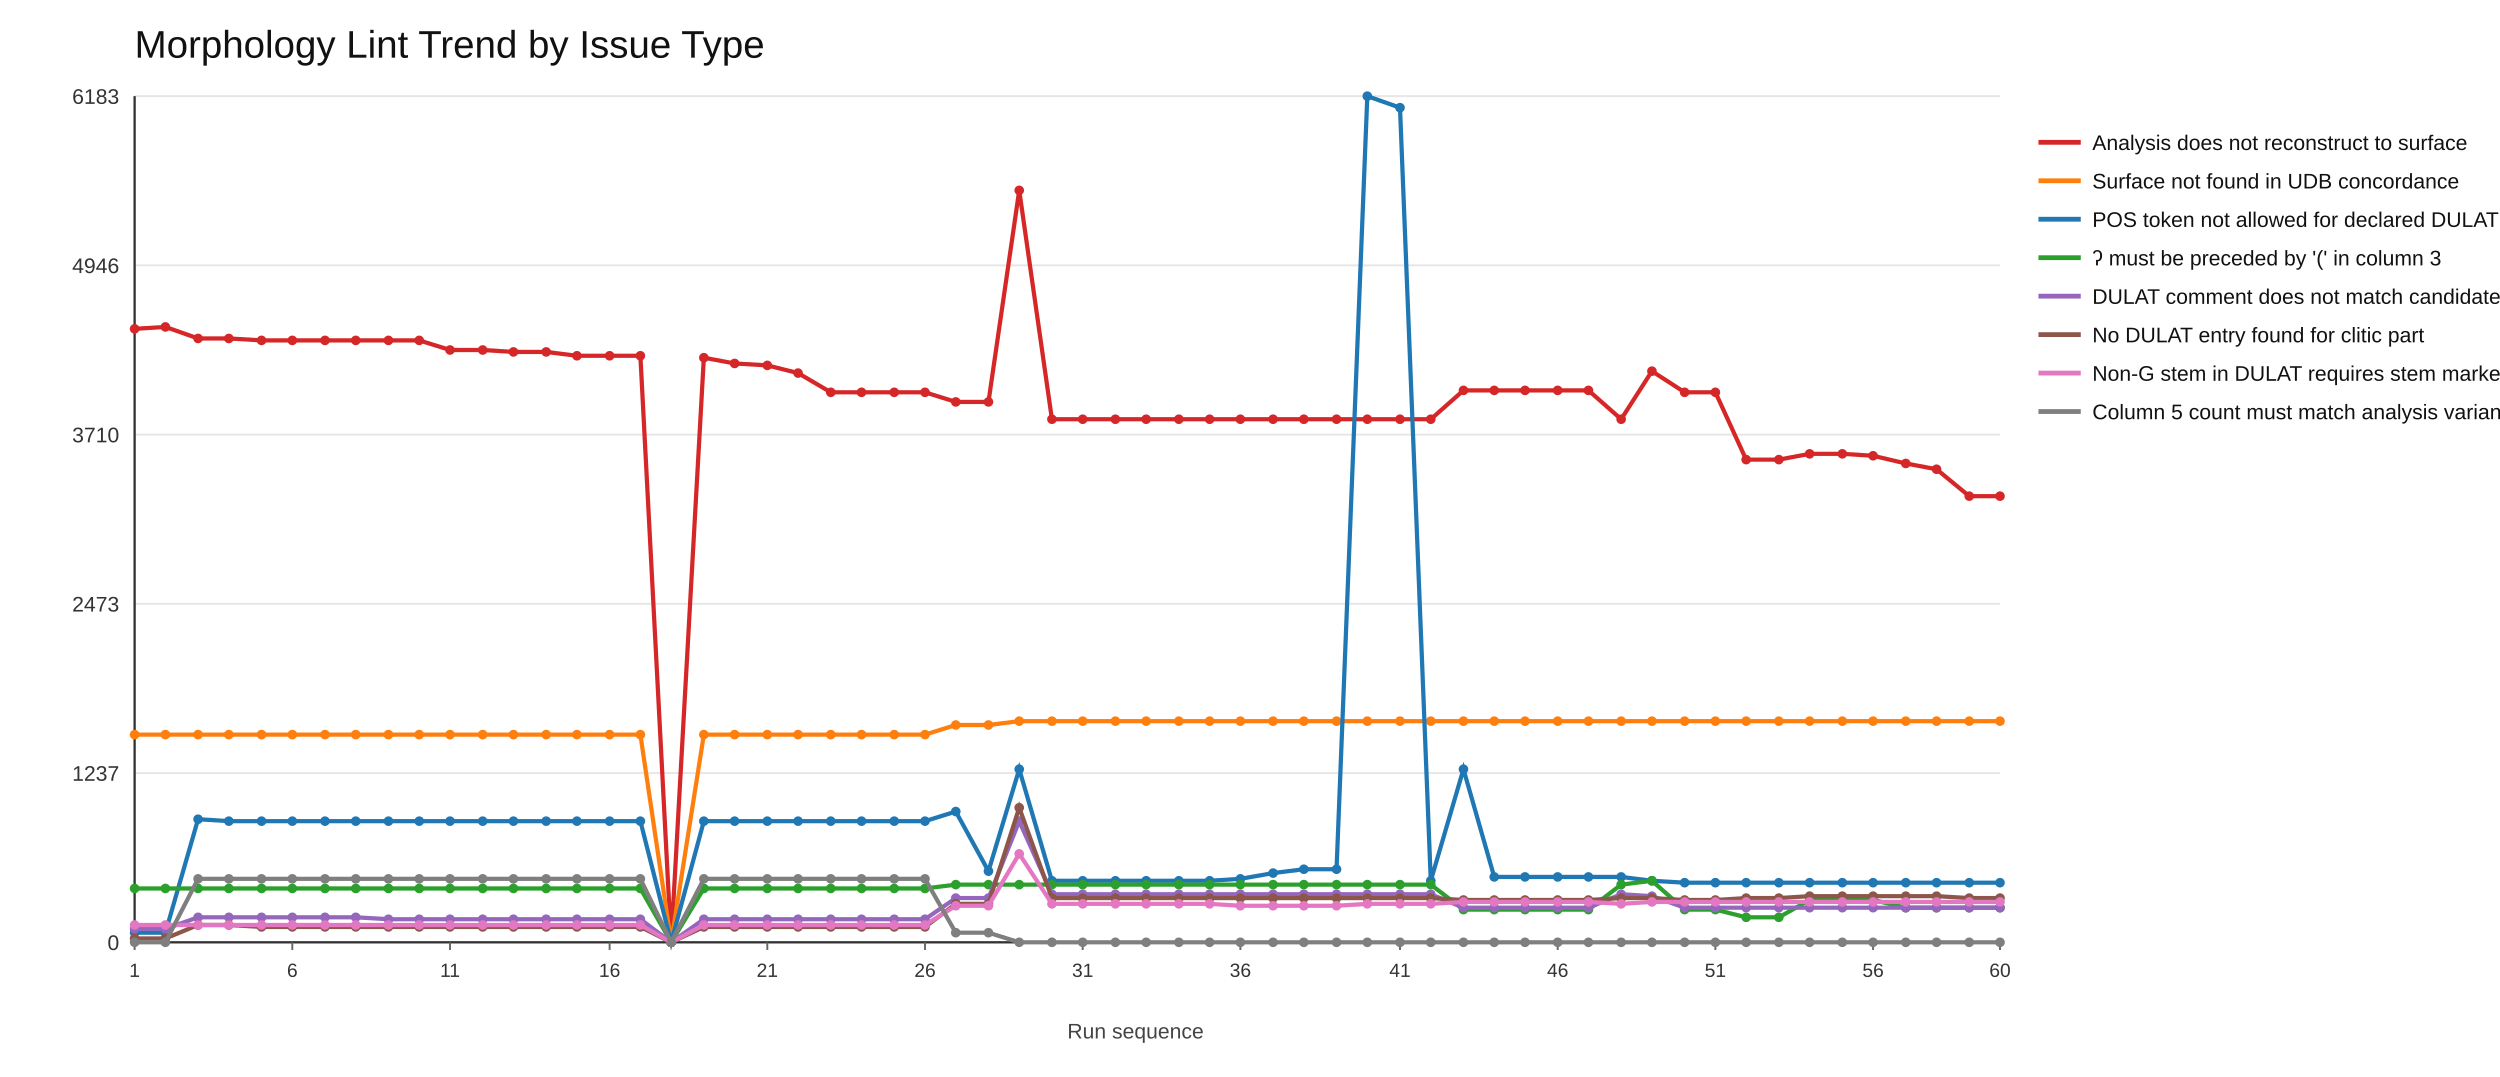
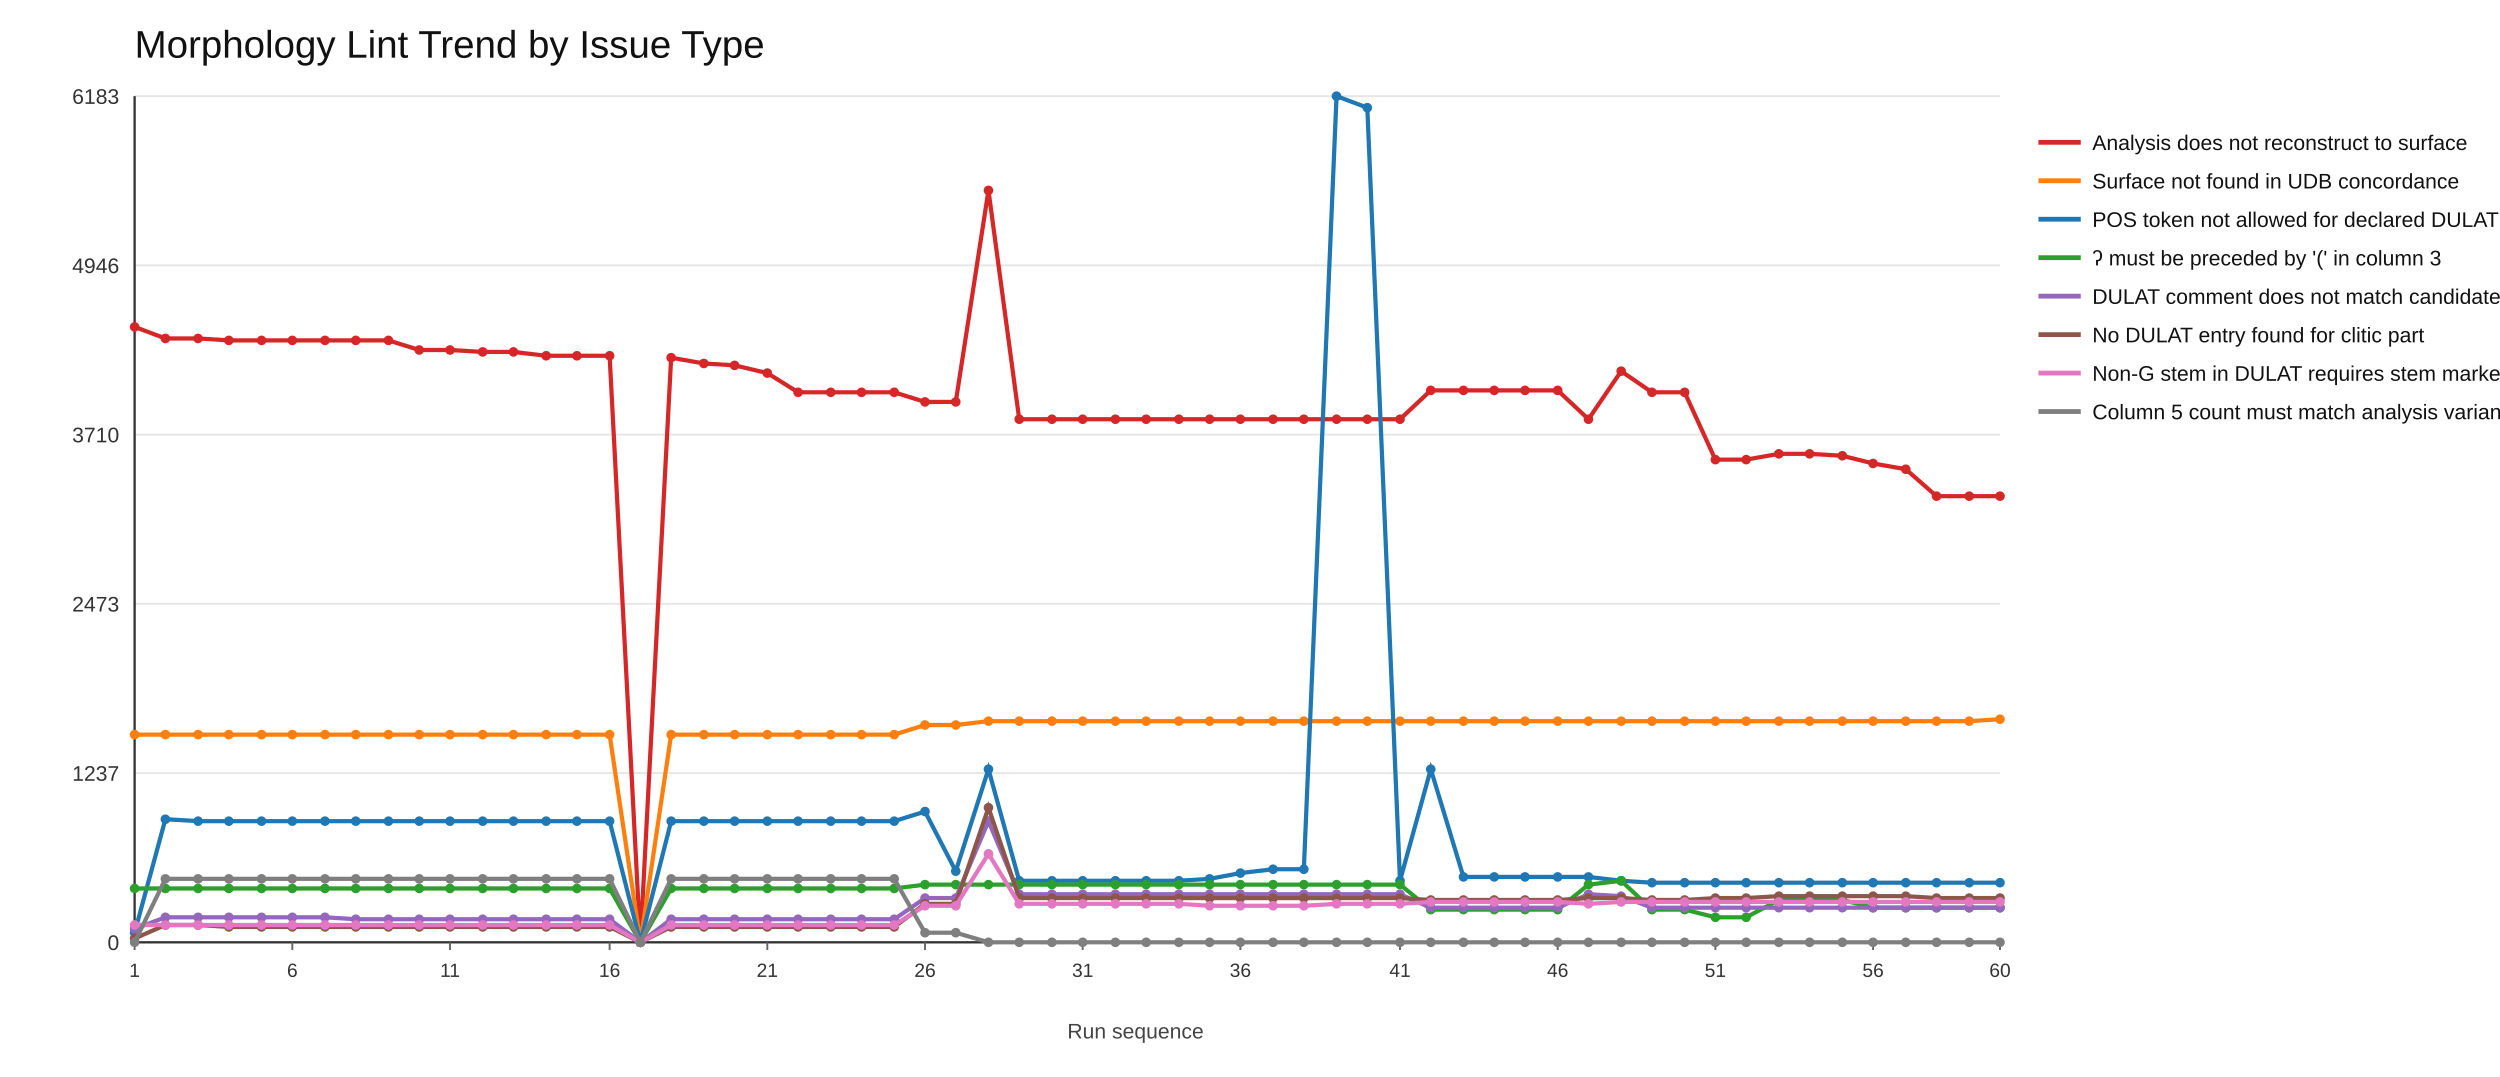
<svg xmlns="http://www.w3.org/2000/svg" width="1300" height="560">
  <rect x="0" y="0" width="1300" height="560" fill="#ffffff" />
  <text x="70" y="30" font-size="20" font-family="Arial" fill="#111">Morphology Lint Trend by Issue Type</text>
  <line x1="70" y1="490" x2="1040" y2="490" stroke="#e6e6e6" stroke-width="1" />
  <text x="62" y="494" font-size="11" font-family="Arial" fill="#333" text-anchor="end">0</text>
  <line x1="70" y1="402" x2="1040" y2="402" stroke="#e6e6e6" stroke-width="1" />
  <text x="62" y="406" font-size="11" font-family="Arial" fill="#333" text-anchor="end">1237</text>
  <line x1="70" y1="314" x2="1040" y2="314" stroke="#e6e6e6" stroke-width="1" />
  <text x="62" y="318" font-size="11" font-family="Arial" fill="#333" text-anchor="end">2473</text>
  <line x1="70" y1="226" x2="1040" y2="226" stroke="#e6e6e6" stroke-width="1" />
  <text x="62" y="230" font-size="11" font-family="Arial" fill="#333" text-anchor="end">3710</text>
  <line x1="70" y1="138" x2="1040" y2="138" stroke="#e6e6e6" stroke-width="1" />
  <text x="62" y="142" font-size="11" font-family="Arial" fill="#333" text-anchor="end">4946</text>
  <line x1="70" y1="50" x2="1040" y2="50" stroke="#e6e6e6" stroke-width="1" />
  <text x="62" y="54" font-size="11" font-family="Arial" fill="#333" text-anchor="end">6183</text>
  <line x1="70" y1="490" x2="1040" y2="490" stroke="#333" stroke-width="1.2" />
  <line x1="70" y1="50" x2="70" y2="490" stroke="#333" stroke-width="1.2" />
  <line x1="70" y1="490" x2="70" y2="494" stroke="#666" stroke-width="1" />
  <text x="70" y="508" font-size="10" font-family="Arial" fill="#333" text-anchor="middle">1</text>
  <line x1="152" y1="490" x2="152" y2="494" stroke="#666" stroke-width="1" />
  <text x="152" y="508" font-size="10" font-family="Arial" fill="#333" text-anchor="middle">6</text>
  <line x1="234" y1="490" x2="234" y2="494" stroke="#666" stroke-width="1" />
  <text x="234" y="508" font-size="10" font-family="Arial" fill="#333" text-anchor="middle">11</text>
  <line x1="317" y1="490" x2="317" y2="494" stroke="#666" stroke-width="1" />
  <text x="317" y="508" font-size="10" font-family="Arial" fill="#333" text-anchor="middle">16</text>
  <line x1="399" y1="490" x2="399" y2="494" stroke="#666" stroke-width="1" />
  <text x="399" y="508" font-size="10" font-family="Arial" fill="#333" text-anchor="middle">21</text>
  <line x1="481" y1="490" x2="481" y2="494" stroke="#666" stroke-width="1" />
  <text x="481" y="508" font-size="10" font-family="Arial" fill="#333" text-anchor="middle">26</text>
  <line x1="563" y1="490" x2="563" y2="494" stroke="#666" stroke-width="1" />
  <text x="563" y="508" font-size="10" font-family="Arial" fill="#333" text-anchor="middle">31</text>
  <line x1="645" y1="490" x2="645" y2="494" stroke="#666" stroke-width="1" />
  <text x="645" y="508" font-size="10" font-family="Arial" fill="#333" text-anchor="middle">36</text>
  <line x1="728" y1="490" x2="728" y2="494" stroke="#666" stroke-width="1" />
  <text x="728" y="508" font-size="10" font-family="Arial" fill="#333" text-anchor="middle">41</text>
  <line x1="810" y1="490" x2="810" y2="494" stroke="#666" stroke-width="1" />
  <text x="810" y="508" font-size="10" font-family="Arial" fill="#333" text-anchor="middle">46</text>
  <line x1="892" y1="490" x2="892" y2="494" stroke="#666" stroke-width="1" />
  <text x="892" y="508" font-size="10" font-family="Arial" fill="#333" text-anchor="middle">51</text>
  <line x1="974" y1="490" x2="974" y2="494" stroke="#666" stroke-width="1" />
  <text x="974" y="508" font-size="10" font-family="Arial" fill="#333" text-anchor="middle">56</text>
  <line x1="1040" y1="490" x2="1040" y2="494" stroke="#666" stroke-width="1" />
  <text x="1040" y="508" font-size="10" font-family="Arial" fill="#333" text-anchor="middle">60</text>
-   <polyline fill="none" stroke="#d62728" stroke-width="2.2" points="70,171 86,170 103,176 119,176 136,177 152,177 169,177 185,177 202,177 218,177 234,182 251,182 267,183 284,183 300,185 317,185 333,185 349,490 366,186 382,189 399,190 415,194 432,204 448,204 465,204 481,204 497,209 514,209 530,99 547,218 563,218 580,218 596,218 613,218 629,218 645,218 662,218 678,218 695,218 711,218 728,218 744,218 761,203 777,203 793,203 810,203 826,203 843,218 859,193 876,204 892,204 908,239 925,239 941,236 958,236 974,237 991,241 1007,244 1024,258 1040,258" />
-   <circle cx="70" cy="171" r="2.5" fill="#d62728" />
-   <circle cx="86" cy="170" r="2.5" fill="#d62728" />
+   <polyline fill="none" stroke="#d62728" stroke-width="2.2" points="70,170 86,176 103,176 119,177 136,177 152,177 169,177 185,177 202,177 218,182 234,182 251,183 267,183 284,185 300,185 317,185 333,490 349,186 366,189 382,190 399,194 415,204 432,204 448,204 465,204 481,209 497,209 514,99 530,218 547,218 563,218 580,218 596,218 613,218 629,218 645,218 662,218 678,218 695,218 711,218 728,218 744,203 761,203 777,203 793,203 810,203 826,218 843,193 859,204 876,204 892,239 908,239 925,236 941,236 958,237 974,241 991,244 1007,258 1024,258 1040,258" />
+   <circle cx="70" cy="170" r="2.5" fill="#d62728" />
+   <circle cx="86" cy="176" r="2.5" fill="#d62728" />
  <circle cx="103" cy="176" r="2.5" fill="#d62728" />
-   <circle cx="119" cy="176" r="2.5" fill="#d62728" />
+   <circle cx="119" cy="177" r="2.5" fill="#d62728" />
  <circle cx="136" cy="177" r="2.5" fill="#d62728" />
  <circle cx="152" cy="177" r="2.5" fill="#d62728" />
  <circle cx="169" cy="177" r="2.5" fill="#d62728" />
  <circle cx="185" cy="177" r="2.5" fill="#d62728" />
  <circle cx="202" cy="177" r="2.5" fill="#d62728" />
-   <circle cx="218" cy="177" r="2.5" fill="#d62728" />
+   <circle cx="218" cy="182" r="2.5" fill="#d62728" />
  <circle cx="234" cy="182" r="2.5" fill="#d62728" />
-   <circle cx="251" cy="182" r="2.5" fill="#d62728" />
+   <circle cx="251" cy="183" r="2.5" fill="#d62728" />
  <circle cx="267" cy="183" r="2.5" fill="#d62728" />
-   <circle cx="284" cy="183" r="2.5" fill="#d62728" />
+   <circle cx="284" cy="185" r="2.5" fill="#d62728" />
  <circle cx="300" cy="185" r="2.5" fill="#d62728" />
  <circle cx="317" cy="185" r="2.5" fill="#d62728" />
-   <circle cx="333" cy="185" r="2.5" fill="#d62728" />
-   <circle cx="349" cy="490" r="2.5" fill="#d62728" />
-   <circle cx="366" cy="186" r="2.5" fill="#d62728" />
-   <circle cx="382" cy="189" r="2.5" fill="#d62728" />
-   <circle cx="399" cy="190" r="2.5" fill="#d62728" />
-   <circle cx="415" cy="194" r="2.5" fill="#d62728" />
+   <circle cx="333" cy="490" r="2.5" fill="#d62728" />
+   <circle cx="349" cy="186" r="2.5" fill="#d62728" />
+   <circle cx="366" cy="189" r="2.5" fill="#d62728" />
+   <circle cx="382" cy="190" r="2.5" fill="#d62728" />
+   <circle cx="399" cy="194" r="2.5" fill="#d62728" />
+   <circle cx="415" cy="204" r="2.5" fill="#d62728" />
  <circle cx="432" cy="204" r="2.5" fill="#d62728" />
  <circle cx="448" cy="204" r="2.5" fill="#d62728" />
  <circle cx="465" cy="204" r="2.5" fill="#d62728" />
-   <circle cx="481" cy="204" r="2.5" fill="#d62728" />
+   <circle cx="481" cy="209" r="2.5" fill="#d62728" />
  <circle cx="497" cy="209" r="2.5" fill="#d62728" />
-   <circle cx="514" cy="209" r="2.5" fill="#d62728" />
-   <circle cx="530" cy="99" r="2.5" fill="#d62728" />
+   <circle cx="514" cy="99" r="2.5" fill="#d62728" />
+   <circle cx="530" cy="218" r="2.5" fill="#d62728" />
  <circle cx="547" cy="218" r="2.5" fill="#d62728" />
  <circle cx="563" cy="218" r="2.5" fill="#d62728" />
  <circle cx="580" cy="218" r="2.5" fill="#d62728" />
  <circle cx="596" cy="218" r="2.5" fill="#d62728" />
  <circle cx="613" cy="218" r="2.5" fill="#d62728" />
  <circle cx="629" cy="218" r="2.5" fill="#d62728" />
  <circle cx="645" cy="218" r="2.5" fill="#d62728" />
  <circle cx="662" cy="218" r="2.5" fill="#d62728" />
  <circle cx="678" cy="218" r="2.5" fill="#d62728" />
  <circle cx="695" cy="218" r="2.5" fill="#d62728" />
  <circle cx="711" cy="218" r="2.5" fill="#d62728" />
  <circle cx="728" cy="218" r="2.5" fill="#d62728" />
-   <circle cx="744" cy="218" r="2.5" fill="#d62728" />
+   <circle cx="744" cy="203" r="2.5" fill="#d62728" />
  <circle cx="761" cy="203" r="2.5" fill="#d62728" />
  <circle cx="777" cy="203" r="2.5" fill="#d62728" />
  <circle cx="793" cy="203" r="2.5" fill="#d62728" />
  <circle cx="810" cy="203" r="2.5" fill="#d62728" />
-   <circle cx="826" cy="203" r="2.5" fill="#d62728" />
-   <circle cx="843" cy="218" r="2.5" fill="#d62728" />
-   <circle cx="859" cy="193" r="2.5" fill="#d62728" />
+   <circle cx="826" cy="218" r="2.5" fill="#d62728" />
+   <circle cx="843" cy="193" r="2.5" fill="#d62728" />
+   <circle cx="859" cy="204" r="2.5" fill="#d62728" />
  <circle cx="876" cy="204" r="2.5" fill="#d62728" />
-   <circle cx="892" cy="204" r="2.5" fill="#d62728" />
+   <circle cx="892" cy="239" r="2.5" fill="#d62728" />
  <circle cx="908" cy="239" r="2.5" fill="#d62728" />
-   <circle cx="925" cy="239" r="2.5" fill="#d62728" />
+   <circle cx="925" cy="236" r="2.5" fill="#d62728" />
  <circle cx="941" cy="236" r="2.5" fill="#d62728" />
-   <circle cx="958" cy="236" r="2.5" fill="#d62728" />
-   <circle cx="974" cy="237" r="2.5" fill="#d62728" />
-   <circle cx="991" cy="241" r="2.5" fill="#d62728" />
-   <circle cx="1007" cy="244" r="2.5" fill="#d62728" />
+   <circle cx="958" cy="237" r="2.5" fill="#d62728" />
+   <circle cx="974" cy="241" r="2.5" fill="#d62728" />
+   <circle cx="991" cy="244" r="2.5" fill="#d62728" />
+   <circle cx="1007" cy="258" r="2.5" fill="#d62728" />
  <circle cx="1024" cy="258" r="2.5" fill="#d62728" />
  <circle cx="1040" cy="258" r="2.5" fill="#d62728" />
  <line x1="1060" y1="74" x2="1082" y2="74" stroke="#d62728" stroke-width="2.5" />
  <text x="1088" y="78" font-size="11" font-family="Arial" fill="#111">Analysis does not reconstruct to surface</text>
-   <polyline fill="none" stroke="#ff7f0e" stroke-width="2.2" points="70,382 86,382 103,382 119,382 136,382 152,382 169,382 185,382 202,382 218,382 234,382 251,382 267,382 284,382 300,382 317,382 333,382 349,490 366,382 382,382 399,382 415,382 432,382 448,382 465,382 481,382 497,377 514,377 530,375 547,375 563,375 580,375 596,375 613,375 629,375 645,375 662,375 678,375 695,375 711,375 728,375 744,375 761,375 777,375 793,375 810,375 826,375 843,375 859,375 876,375 892,375 908,375 925,375 941,375 958,375 974,375 991,375 1007,375 1024,375 1040,375" />
+   <polyline fill="none" stroke="#ff7f0e" stroke-width="2.2" points="70,382 86,382 103,382 119,382 136,382 152,382 169,382 185,382 202,382 218,382 234,382 251,382 267,382 284,382 300,382 317,382 333,490 349,382 366,382 382,382 399,382 415,382 432,382 448,382 465,382 481,377 497,377 514,375 530,375 547,375 563,375 580,375 596,375 613,375 629,375 645,375 662,375 678,375 695,375 711,375 728,375 744,375 761,375 777,375 793,375 810,375 826,375 843,375 859,375 876,375 892,375 908,375 925,375 941,375 958,375 974,375 991,375 1007,375 1024,375 1040,374" />
  <circle cx="70" cy="382" r="2.5" fill="#ff7f0e" />
  <circle cx="86" cy="382" r="2.5" fill="#ff7f0e" />
  <circle cx="103" cy="382" r="2.5" fill="#ff7f0e" />
  <circle cx="119" cy="382" r="2.5" fill="#ff7f0e" />
  <circle cx="136" cy="382" r="2.5" fill="#ff7f0e" />
  <circle cx="152" cy="382" r="2.5" fill="#ff7f0e" />
  <circle cx="169" cy="382" r="2.5" fill="#ff7f0e" />
  <circle cx="185" cy="382" r="2.5" fill="#ff7f0e" />
  <circle cx="202" cy="382" r="2.5" fill="#ff7f0e" />
  <circle cx="218" cy="382" r="2.5" fill="#ff7f0e" />
  <circle cx="234" cy="382" r="2.5" fill="#ff7f0e" />
  <circle cx="251" cy="382" r="2.5" fill="#ff7f0e" />
  <circle cx="267" cy="382" r="2.5" fill="#ff7f0e" />
  <circle cx="284" cy="382" r="2.5" fill="#ff7f0e" />
  <circle cx="300" cy="382" r="2.5" fill="#ff7f0e" />
  <circle cx="317" cy="382" r="2.5" fill="#ff7f0e" />
-   <circle cx="333" cy="382" r="2.5" fill="#ff7f0e" />
-   <circle cx="349" cy="490" r="2.5" fill="#ff7f0e" />
+   <circle cx="333" cy="490" r="2.5" fill="#ff7f0e" />
+   <circle cx="349" cy="382" r="2.5" fill="#ff7f0e" />
  <circle cx="366" cy="382" r="2.5" fill="#ff7f0e" />
  <circle cx="382" cy="382" r="2.5" fill="#ff7f0e" />
  <circle cx="399" cy="382" r="2.5" fill="#ff7f0e" />
  <circle cx="415" cy="382" r="2.5" fill="#ff7f0e" />
  <circle cx="432" cy="382" r="2.5" fill="#ff7f0e" />
  <circle cx="448" cy="382" r="2.5" fill="#ff7f0e" />
  <circle cx="465" cy="382" r="2.5" fill="#ff7f0e" />
-   <circle cx="481" cy="382" r="2.5" fill="#ff7f0e" />
+   <circle cx="481" cy="377" r="2.5" fill="#ff7f0e" />
  <circle cx="497" cy="377" r="2.5" fill="#ff7f0e" />
-   <circle cx="514" cy="377" r="2.5" fill="#ff7f0e" />
+   <circle cx="514" cy="375" r="2.5" fill="#ff7f0e" />
  <circle cx="530" cy="375" r="2.5" fill="#ff7f0e" />
  <circle cx="547" cy="375" r="2.5" fill="#ff7f0e" />
  <circle cx="563" cy="375" r="2.5" fill="#ff7f0e" />
  <circle cx="580" cy="375" r="2.5" fill="#ff7f0e" />
  <circle cx="596" cy="375" r="2.5" fill="#ff7f0e" />
  <circle cx="613" cy="375" r="2.5" fill="#ff7f0e" />
  <circle cx="629" cy="375" r="2.5" fill="#ff7f0e" />
  <circle cx="645" cy="375" r="2.5" fill="#ff7f0e" />
  <circle cx="662" cy="375" r="2.5" fill="#ff7f0e" />
  <circle cx="678" cy="375" r="2.5" fill="#ff7f0e" />
  <circle cx="695" cy="375" r="2.5" fill="#ff7f0e" />
  <circle cx="711" cy="375" r="2.5" fill="#ff7f0e" />
  <circle cx="728" cy="375" r="2.5" fill="#ff7f0e" />
  <circle cx="744" cy="375" r="2.5" fill="#ff7f0e" />
  <circle cx="761" cy="375" r="2.5" fill="#ff7f0e" />
  <circle cx="777" cy="375" r="2.5" fill="#ff7f0e" />
  <circle cx="793" cy="375" r="2.5" fill="#ff7f0e" />
  <circle cx="810" cy="375" r="2.5" fill="#ff7f0e" />
  <circle cx="826" cy="375" r="2.5" fill="#ff7f0e" />
  <circle cx="843" cy="375" r="2.5" fill="#ff7f0e" />
  <circle cx="859" cy="375" r="2.5" fill="#ff7f0e" />
  <circle cx="876" cy="375" r="2.5" fill="#ff7f0e" />
  <circle cx="892" cy="375" r="2.5" fill="#ff7f0e" />
  <circle cx="908" cy="375" r="2.5" fill="#ff7f0e" />
  <circle cx="925" cy="375" r="2.5" fill="#ff7f0e" />
  <circle cx="941" cy="375" r="2.5" fill="#ff7f0e" />
  <circle cx="958" cy="375" r="2.5" fill="#ff7f0e" />
  <circle cx="974" cy="375" r="2.5" fill="#ff7f0e" />
  <circle cx="991" cy="375" r="2.5" fill="#ff7f0e" />
  <circle cx="1007" cy="375" r="2.5" fill="#ff7f0e" />
  <circle cx="1024" cy="375" r="2.5" fill="#ff7f0e" />
-   <circle cx="1040" cy="375" r="2.5" fill="#ff7f0e" />
+   <circle cx="1040" cy="374" r="2.5" fill="#ff7f0e" />
  <line x1="1060" y1="94" x2="1082" y2="94" stroke="#ff7f0e" stroke-width="2.5" />
  <text x="1088" y="98" font-size="11" font-family="Arial" fill="#111">Surface not found in UDB concordance</text>
-   <polyline fill="none" stroke="#1f77b4" stroke-width="2.2" points="70,485 86,485 103,426 119,427 136,427 152,427 169,427 185,427 202,427 218,427 234,427 251,427 267,427 284,427 300,427 317,427 333,427 349,490 366,427 382,427 399,427 415,427 432,427 448,427 465,427 481,427 497,422 514,453 530,400 547,458 563,458 580,458 596,458 613,458 629,458 645,457 662,454 678,452 695,452 711,50 728,56 744,458 761,400 777,456 793,456 810,456 826,456 843,456 859,458 876,459 892,459 908,459 925,459 941,459 958,459 974,459 991,459 1007,459 1024,459 1040,459" />
+   <polyline fill="none" stroke="#1f77b4" stroke-width="2.2" points="70,485 86,426 103,427 119,427 136,427 152,427 169,427 185,427 202,427 218,427 234,427 251,427 267,427 284,427 300,427 317,427 333,490 349,427 366,427 382,427 399,427 415,427 432,427 448,427 465,427 481,422 497,453 514,400 530,458 547,458 563,458 580,458 596,458 613,458 629,457 645,454 662,452 678,452 695,50 711,56 728,458 744,400 761,456 777,456 793,456 810,456 826,456 843,458 859,459 876,459 892,459 908,459 925,459 941,459 958,459 974,459 991,459 1007,459 1024,459 1040,459" />
  <circle cx="70" cy="485" r="2.5" fill="#1f77b4" />
-   <circle cx="86" cy="485" r="2.5" fill="#1f77b4" />
-   <circle cx="103" cy="426" r="2.5" fill="#1f77b4" />
+   <circle cx="86" cy="426" r="2.5" fill="#1f77b4" />
+   <circle cx="103" cy="427" r="2.5" fill="#1f77b4" />
  <circle cx="119" cy="427" r="2.5" fill="#1f77b4" />
  <circle cx="136" cy="427" r="2.5" fill="#1f77b4" />
  <circle cx="152" cy="427" r="2.5" fill="#1f77b4" />
  <circle cx="169" cy="427" r="2.5" fill="#1f77b4" />
  <circle cx="185" cy="427" r="2.5" fill="#1f77b4" />
  <circle cx="202" cy="427" r="2.5" fill="#1f77b4" />
  <circle cx="218" cy="427" r="2.5" fill="#1f77b4" />
  <circle cx="234" cy="427" r="2.5" fill="#1f77b4" />
  <circle cx="251" cy="427" r="2.5" fill="#1f77b4" />
  <circle cx="267" cy="427" r="2.5" fill="#1f77b4" />
  <circle cx="284" cy="427" r="2.5" fill="#1f77b4" />
  <circle cx="300" cy="427" r="2.5" fill="#1f77b4" />
  <circle cx="317" cy="427" r="2.5" fill="#1f77b4" />
-   <circle cx="333" cy="427" r="2.5" fill="#1f77b4" />
-   <circle cx="349" cy="490" r="2.5" fill="#1f77b4" />
+   <circle cx="333" cy="490" r="2.5" fill="#1f77b4" />
+   <circle cx="349" cy="427" r="2.5" fill="#1f77b4" />
  <circle cx="366" cy="427" r="2.5" fill="#1f77b4" />
  <circle cx="382" cy="427" r="2.5" fill="#1f77b4" />
  <circle cx="399" cy="427" r="2.5" fill="#1f77b4" />
  <circle cx="415" cy="427" r="2.5" fill="#1f77b4" />
  <circle cx="432" cy="427" r="2.5" fill="#1f77b4" />
  <circle cx="448" cy="427" r="2.5" fill="#1f77b4" />
  <circle cx="465" cy="427" r="2.5" fill="#1f77b4" />
-   <circle cx="481" cy="427" r="2.5" fill="#1f77b4" />
-   <circle cx="497" cy="422" r="2.5" fill="#1f77b4" />
-   <circle cx="514" cy="453" r="2.5" fill="#1f77b4" />
-   <circle cx="530" cy="400" r="2.5" fill="#1f77b4" />
+   <circle cx="481" cy="422" r="2.5" fill="#1f77b4" />
+   <circle cx="497" cy="453" r="2.5" fill="#1f77b4" />
+   <circle cx="514" cy="400" r="2.5" fill="#1f77b4" />
+   <circle cx="530" cy="458" r="2.5" fill="#1f77b4" />
  <circle cx="547" cy="458" r="2.5" fill="#1f77b4" />
  <circle cx="563" cy="458" r="2.5" fill="#1f77b4" />
  <circle cx="580" cy="458" r="2.5" fill="#1f77b4" />
  <circle cx="596" cy="458" r="2.5" fill="#1f77b4" />
  <circle cx="613" cy="458" r="2.5" fill="#1f77b4" />
-   <circle cx="629" cy="458" r="2.5" fill="#1f77b4" />
-   <circle cx="645" cy="457" r="2.5" fill="#1f77b4" />
-   <circle cx="662" cy="454" r="2.5" fill="#1f77b4" />
+   <circle cx="629" cy="457" r="2.5" fill="#1f77b4" />
+   <circle cx="645" cy="454" r="2.5" fill="#1f77b4" />
+   <circle cx="662" cy="452" r="2.5" fill="#1f77b4" />
  <circle cx="678" cy="452" r="2.5" fill="#1f77b4" />
-   <circle cx="695" cy="452" r="2.5" fill="#1f77b4" />
-   <circle cx="711" cy="50" r="2.5" fill="#1f77b4" />
-   <circle cx="728" cy="56" r="2.5" fill="#1f77b4" />
-   <circle cx="744" cy="458" r="2.5" fill="#1f77b4" />
-   <circle cx="761" cy="400" r="2.5" fill="#1f77b4" />
+   <circle cx="695" cy="50" r="2.5" fill="#1f77b4" />
+   <circle cx="711" cy="56" r="2.5" fill="#1f77b4" />
+   <circle cx="728" cy="458" r="2.5" fill="#1f77b4" />
+   <circle cx="744" cy="400" r="2.5" fill="#1f77b4" />
+   <circle cx="761" cy="456" r="2.5" fill="#1f77b4" />
  <circle cx="777" cy="456" r="2.5" fill="#1f77b4" />
  <circle cx="793" cy="456" r="2.5" fill="#1f77b4" />
  <circle cx="810" cy="456" r="2.5" fill="#1f77b4" />
  <circle cx="826" cy="456" r="2.5" fill="#1f77b4" />
-   <circle cx="843" cy="456" r="2.5" fill="#1f77b4" />
-   <circle cx="859" cy="458" r="2.5" fill="#1f77b4" />
+   <circle cx="843" cy="458" r="2.5" fill="#1f77b4" />
+   <circle cx="859" cy="459" r="2.5" fill="#1f77b4" />
  <circle cx="876" cy="459" r="2.5" fill="#1f77b4" />
  <circle cx="892" cy="459" r="2.5" fill="#1f77b4" />
  <circle cx="908" cy="459" r="2.5" fill="#1f77b4" />
  <circle cx="925" cy="459" r="2.5" fill="#1f77b4" />
  <circle cx="941" cy="459" r="2.5" fill="#1f77b4" />
  <circle cx="958" cy="459" r="2.5" fill="#1f77b4" />
  <circle cx="974" cy="459" r="2.5" fill="#1f77b4" />
  <circle cx="991" cy="459" r="2.5" fill="#1f77b4" />
  <circle cx="1007" cy="459" r="2.5" fill="#1f77b4" />
  <circle cx="1024" cy="459" r="2.5" fill="#1f77b4" />
  <circle cx="1040" cy="459" r="2.5" fill="#1f77b4" />
  <line x1="1060" y1="114" x2="1082" y2="114" stroke="#1f77b4" stroke-width="2.5" />
  <text x="1088" y="118" font-size="11" font-family="Arial" fill="#111">POS token not allowed for declared DULAT entry</text>
-   <polyline fill="none" stroke="#2ca02c" stroke-width="2.2" points="70,462 86,462 103,462 119,462 136,462 152,462 169,462 185,462 202,462 218,462 234,462 251,462 267,462 284,462 300,462 317,462 333,462 349,490 366,462 382,462 399,462 415,462 432,462 448,462 465,462 481,462 497,460 514,460 530,460 547,460 563,460 580,460 596,460 613,460 629,460 645,460 662,460 678,460 695,460 711,460 728,460 744,460 761,473 777,473 793,473 810,473 826,473 843,460 859,458 876,473 892,473 908,477 925,477 941,468 958,468 974,468 991,472 1007,472 1024,472 1040,472" />
+   <polyline fill="none" stroke="#2ca02c" stroke-width="2.2" points="70,462 86,462 103,462 119,462 136,462 152,462 169,462 185,462 202,462 218,462 234,462 251,462 267,462 284,462 300,462 317,462 333,490 349,462 366,462 382,462 399,462 415,462 432,462 448,462 465,462 481,460 497,460 514,460 530,460 547,460 563,460 580,460 596,460 613,460 629,460 645,460 662,460 678,460 695,460 711,460 728,460 744,473 761,473 777,473 793,473 810,473 826,460 843,458 859,473 876,473 892,477 908,477 925,468 941,468 958,468 974,472 991,472 1007,472 1024,472 1040,472" />
  <circle cx="70" cy="462" r="2.5" fill="#2ca02c" />
  <circle cx="86" cy="462" r="2.5" fill="#2ca02c" />
  <circle cx="103" cy="462" r="2.5" fill="#2ca02c" />
  <circle cx="119" cy="462" r="2.5" fill="#2ca02c" />
  <circle cx="136" cy="462" r="2.5" fill="#2ca02c" />
  <circle cx="152" cy="462" r="2.5" fill="#2ca02c" />
  <circle cx="169" cy="462" r="2.5" fill="#2ca02c" />
  <circle cx="185" cy="462" r="2.5" fill="#2ca02c" />
  <circle cx="202" cy="462" r="2.5" fill="#2ca02c" />
  <circle cx="218" cy="462" r="2.5" fill="#2ca02c" />
  <circle cx="234" cy="462" r="2.5" fill="#2ca02c" />
  <circle cx="251" cy="462" r="2.5" fill="#2ca02c" />
  <circle cx="267" cy="462" r="2.5" fill="#2ca02c" />
  <circle cx="284" cy="462" r="2.5" fill="#2ca02c" />
  <circle cx="300" cy="462" r="2.5" fill="#2ca02c" />
  <circle cx="317" cy="462" r="2.5" fill="#2ca02c" />
-   <circle cx="333" cy="462" r="2.5" fill="#2ca02c" />
-   <circle cx="349" cy="490" r="2.5" fill="#2ca02c" />
+   <circle cx="333" cy="490" r="2.5" fill="#2ca02c" />
+   <circle cx="349" cy="462" r="2.5" fill="#2ca02c" />
  <circle cx="366" cy="462" r="2.5" fill="#2ca02c" />
  <circle cx="382" cy="462" r="2.5" fill="#2ca02c" />
  <circle cx="399" cy="462" r="2.5" fill="#2ca02c" />
  <circle cx="415" cy="462" r="2.5" fill="#2ca02c" />
  <circle cx="432" cy="462" r="2.5" fill="#2ca02c" />
  <circle cx="448" cy="462" r="2.5" fill="#2ca02c" />
  <circle cx="465" cy="462" r="2.5" fill="#2ca02c" />
-   <circle cx="481" cy="462" r="2.5" fill="#2ca02c" />
+   <circle cx="481" cy="460" r="2.5" fill="#2ca02c" />
  <circle cx="497" cy="460" r="2.5" fill="#2ca02c" />
  <circle cx="514" cy="460" r="2.5" fill="#2ca02c" />
  <circle cx="530" cy="460" r="2.5" fill="#2ca02c" />
  <circle cx="547" cy="460" r="2.5" fill="#2ca02c" />
  <circle cx="563" cy="460" r="2.5" fill="#2ca02c" />
  <circle cx="580" cy="460" r="2.5" fill="#2ca02c" />
  <circle cx="596" cy="460" r="2.5" fill="#2ca02c" />
  <circle cx="613" cy="460" r="2.5" fill="#2ca02c" />
  <circle cx="629" cy="460" r="2.5" fill="#2ca02c" />
  <circle cx="645" cy="460" r="2.5" fill="#2ca02c" />
  <circle cx="662" cy="460" r="2.5" fill="#2ca02c" />
  <circle cx="678" cy="460" r="2.5" fill="#2ca02c" />
  <circle cx="695" cy="460" r="2.5" fill="#2ca02c" />
  <circle cx="711" cy="460" r="2.5" fill="#2ca02c" />
  <circle cx="728" cy="460" r="2.5" fill="#2ca02c" />
-   <circle cx="744" cy="460" r="2.5" fill="#2ca02c" />
+   <circle cx="744" cy="473" r="2.5" fill="#2ca02c" />
  <circle cx="761" cy="473" r="2.5" fill="#2ca02c" />
  <circle cx="777" cy="473" r="2.5" fill="#2ca02c" />
  <circle cx="793" cy="473" r="2.5" fill="#2ca02c" />
  <circle cx="810" cy="473" r="2.5" fill="#2ca02c" />
-   <circle cx="826" cy="473" r="2.5" fill="#2ca02c" />
-   <circle cx="843" cy="460" r="2.5" fill="#2ca02c" />
-   <circle cx="859" cy="458" r="2.5" fill="#2ca02c" />
+   <circle cx="826" cy="460" r="2.5" fill="#2ca02c" />
+   <circle cx="843" cy="458" r="2.5" fill="#2ca02c" />
+   <circle cx="859" cy="473" r="2.5" fill="#2ca02c" />
  <circle cx="876" cy="473" r="2.5" fill="#2ca02c" />
-   <circle cx="892" cy="473" r="2.5" fill="#2ca02c" />
+   <circle cx="892" cy="477" r="2.5" fill="#2ca02c" />
  <circle cx="908" cy="477" r="2.5" fill="#2ca02c" />
-   <circle cx="925" cy="477" r="2.5" fill="#2ca02c" />
+   <circle cx="925" cy="468" r="2.5" fill="#2ca02c" />
  <circle cx="941" cy="468" r="2.5" fill="#2ca02c" />
  <circle cx="958" cy="468" r="2.5" fill="#2ca02c" />
-   <circle cx="974" cy="468" r="2.5" fill="#2ca02c" />
+   <circle cx="974" cy="472" r="2.5" fill="#2ca02c" />
  <circle cx="991" cy="472" r="2.5" fill="#2ca02c" />
  <circle cx="1007" cy="472" r="2.5" fill="#2ca02c" />
  <circle cx="1024" cy="472" r="2.5" fill="#2ca02c" />
  <circle cx="1040" cy="472" r="2.5" fill="#2ca02c" />
  <line x1="1060" y1="134" x2="1082" y2="134" stroke="#2ca02c" stroke-width="2.5" />
  <text x="1088" y="138" font-size="11" font-family="Arial" fill="#111">ʔ must be preceded by '(' in column 3</text>
-   <polyline fill="none" stroke="#9467bd" stroke-width="2.2" points="70,483 86,483 103,477 119,477 136,477 152,477 169,477 185,477 202,478 218,478 234,478 251,478 267,478 284,478 300,478 317,478 333,478 349,490 366,478 382,478 399,478 415,478 432,478 448,478 465,478 481,478 497,467 514,467 530,427 547,465 563,465 580,465 596,465 613,465 629,465 645,465 662,465 678,465 695,465 711,465 728,465 744,465 761,472 777,472 793,472 810,472 826,472 843,465 859,466 876,472 892,472 908,472 925,472 941,472 958,472 974,472 991,472 1007,472 1024,472 1040,472" />
+   <polyline fill="none" stroke="#9467bd" stroke-width="2.2" points="70,483 86,477 103,477 119,477 136,477 152,477 169,477 185,478 202,478 218,478 234,478 251,478 267,478 284,478 300,478 317,478 333,490 349,478 366,478 382,478 399,478 415,478 432,478 448,478 465,478 481,467 497,467 514,427 530,465 547,465 563,465 580,465 596,465 613,465 629,465 645,465 662,465 678,465 695,465 711,465 728,465 744,472 761,472 777,472 793,472 810,472 826,465 843,466 859,472 876,472 892,472 908,472 925,472 941,472 958,472 974,472 991,472 1007,472 1024,472 1040,472" />
  <circle cx="70" cy="483" r="2.5" fill="#9467bd" />
-   <circle cx="86" cy="483" r="2.5" fill="#9467bd" />
+   <circle cx="86" cy="477" r="2.5" fill="#9467bd" />
  <circle cx="103" cy="477" r="2.5" fill="#9467bd" />
  <circle cx="119" cy="477" r="2.5" fill="#9467bd" />
  <circle cx="136" cy="477" r="2.5" fill="#9467bd" />
  <circle cx="152" cy="477" r="2.5" fill="#9467bd" />
  <circle cx="169" cy="477" r="2.5" fill="#9467bd" />
-   <circle cx="185" cy="477" r="2.5" fill="#9467bd" />
+   <circle cx="185" cy="478" r="2.5" fill="#9467bd" />
  <circle cx="202" cy="478" r="2.5" fill="#9467bd" />
  <circle cx="218" cy="478" r="2.5" fill="#9467bd" />
  <circle cx="234" cy="478" r="2.5" fill="#9467bd" />
  <circle cx="251" cy="478" r="2.5" fill="#9467bd" />
  <circle cx="267" cy="478" r="2.5" fill="#9467bd" />
  <circle cx="284" cy="478" r="2.5" fill="#9467bd" />
  <circle cx="300" cy="478" r="2.5" fill="#9467bd" />
  <circle cx="317" cy="478" r="2.5" fill="#9467bd" />
-   <circle cx="333" cy="478" r="2.5" fill="#9467bd" />
-   <circle cx="349" cy="490" r="2.5" fill="#9467bd" />
+   <circle cx="333" cy="490" r="2.5" fill="#9467bd" />
+   <circle cx="349" cy="478" r="2.5" fill="#9467bd" />
  <circle cx="366" cy="478" r="2.5" fill="#9467bd" />
  <circle cx="382" cy="478" r="2.5" fill="#9467bd" />
  <circle cx="399" cy="478" r="2.5" fill="#9467bd" />
  <circle cx="415" cy="478" r="2.5" fill="#9467bd" />
  <circle cx="432" cy="478" r="2.5" fill="#9467bd" />
  <circle cx="448" cy="478" r="2.5" fill="#9467bd" />
  <circle cx="465" cy="478" r="2.5" fill="#9467bd" />
-   <circle cx="481" cy="478" r="2.5" fill="#9467bd" />
+   <circle cx="481" cy="467" r="2.5" fill="#9467bd" />
  <circle cx="497" cy="467" r="2.5" fill="#9467bd" />
-   <circle cx="514" cy="467" r="2.5" fill="#9467bd" />
-   <circle cx="530" cy="427" r="2.5" fill="#9467bd" />
+   <circle cx="514" cy="427" r="2.5" fill="#9467bd" />
+   <circle cx="530" cy="465" r="2.5" fill="#9467bd" />
  <circle cx="547" cy="465" r="2.5" fill="#9467bd" />
  <circle cx="563" cy="465" r="2.5" fill="#9467bd" />
  <circle cx="580" cy="465" r="2.5" fill="#9467bd" />
  <circle cx="596" cy="465" r="2.5" fill="#9467bd" />
  <circle cx="613" cy="465" r="2.5" fill="#9467bd" />
  <circle cx="629" cy="465" r="2.5" fill="#9467bd" />
  <circle cx="645" cy="465" r="2.5" fill="#9467bd" />
  <circle cx="662" cy="465" r="2.5" fill="#9467bd" />
  <circle cx="678" cy="465" r="2.5" fill="#9467bd" />
  <circle cx="695" cy="465" r="2.5" fill="#9467bd" />
  <circle cx="711" cy="465" r="2.5" fill="#9467bd" />
  <circle cx="728" cy="465" r="2.5" fill="#9467bd" />
-   <circle cx="744" cy="465" r="2.5" fill="#9467bd" />
+   <circle cx="744" cy="472" r="2.5" fill="#9467bd" />
  <circle cx="761" cy="472" r="2.5" fill="#9467bd" />
  <circle cx="777" cy="472" r="2.5" fill="#9467bd" />
  <circle cx="793" cy="472" r="2.5" fill="#9467bd" />
  <circle cx="810" cy="472" r="2.5" fill="#9467bd" />
-   <circle cx="826" cy="472" r="2.5" fill="#9467bd" />
-   <circle cx="843" cy="465" r="2.5" fill="#9467bd" />
-   <circle cx="859" cy="466" r="2.5" fill="#9467bd" />
+   <circle cx="826" cy="465" r="2.5" fill="#9467bd" />
+   <circle cx="843" cy="466" r="2.5" fill="#9467bd" />
+   <circle cx="859" cy="472" r="2.5" fill="#9467bd" />
  <circle cx="876" cy="472" r="2.5" fill="#9467bd" />
  <circle cx="892" cy="472" r="2.5" fill="#9467bd" />
  <circle cx="908" cy="472" r="2.5" fill="#9467bd" />
  <circle cx="925" cy="472" r="2.5" fill="#9467bd" />
  <circle cx="941" cy="472" r="2.5" fill="#9467bd" />
  <circle cx="958" cy="472" r="2.5" fill="#9467bd" />
  <circle cx="974" cy="472" r="2.5" fill="#9467bd" />
  <circle cx="991" cy="472" r="2.5" fill="#9467bd" />
  <circle cx="1007" cy="472" r="2.5" fill="#9467bd" />
  <circle cx="1024" cy="472" r="2.5" fill="#9467bd" />
  <circle cx="1040" cy="472" r="2.5" fill="#9467bd" />
  <line x1="1060" y1="154" x2="1082" y2="154" stroke="#9467bd" stroke-width="2.5" />
  <text x="1088" y="158" font-size="11" font-family="Arial" fill="#111">DULAT comment does not match candidates</text>
-   <polyline fill="none" stroke="#8c564b" stroke-width="2.2" points="70,488 86,488 103,481 119,481 136,482 152,482 169,482 185,482 202,482 218,482 234,482 251,482 267,482 284,482 300,482 317,482 333,482 349,490 366,482 382,482 399,482 415,482 432,482 448,482 465,482 481,482 497,470 514,470 530,420 547,467 563,467 580,467 596,467 613,467 629,467 645,467 662,467 678,467 695,467 711,467 728,467 744,467 761,468 777,468 793,468 810,468 826,468 843,467 859,467 876,468 892,468 908,467 925,467 941,466 958,466 974,466 991,466 1007,466 1024,467 1040,467" />
+   <polyline fill="none" stroke="#8c564b" stroke-width="2.2" points="70,488 86,481 103,481 119,482 136,482 152,482 169,482 185,482 202,482 218,482 234,482 251,482 267,482 284,482 300,482 317,482 333,490 349,482 366,482 382,482 399,482 415,482 432,482 448,482 465,482 481,470 497,470 514,420 530,467 547,467 563,467 580,467 596,467 613,467 629,467 645,467 662,467 678,467 695,467 711,467 728,467 744,468 761,468 777,468 793,468 810,468 826,467 843,467 859,468 876,468 892,467 908,467 925,466 941,466 958,466 974,466 991,466 1007,467 1024,467 1040,467" />
  <circle cx="70" cy="488" r="2.5" fill="#8c564b" />
-   <circle cx="86" cy="488" r="2.5" fill="#8c564b" />
+   <circle cx="86" cy="481" r="2.5" fill="#8c564b" />
  <circle cx="103" cy="481" r="2.5" fill="#8c564b" />
-   <circle cx="119" cy="481" r="2.5" fill="#8c564b" />
+   <circle cx="119" cy="482" r="2.5" fill="#8c564b" />
  <circle cx="136" cy="482" r="2.5" fill="#8c564b" />
  <circle cx="152" cy="482" r="2.5" fill="#8c564b" />
  <circle cx="169" cy="482" r="2.5" fill="#8c564b" />
  <circle cx="185" cy="482" r="2.5" fill="#8c564b" />
  <circle cx="202" cy="482" r="2.5" fill="#8c564b" />
  <circle cx="218" cy="482" r="2.5" fill="#8c564b" />
  <circle cx="234" cy="482" r="2.5" fill="#8c564b" />
  <circle cx="251" cy="482" r="2.5" fill="#8c564b" />
  <circle cx="267" cy="482" r="2.5" fill="#8c564b" />
  <circle cx="284" cy="482" r="2.5" fill="#8c564b" />
  <circle cx="300" cy="482" r="2.5" fill="#8c564b" />
  <circle cx="317" cy="482" r="2.5" fill="#8c564b" />
-   <circle cx="333" cy="482" r="2.5" fill="#8c564b" />
-   <circle cx="349" cy="490" r="2.5" fill="#8c564b" />
+   <circle cx="333" cy="490" r="2.5" fill="#8c564b" />
+   <circle cx="349" cy="482" r="2.5" fill="#8c564b" />
  <circle cx="366" cy="482" r="2.5" fill="#8c564b" />
  <circle cx="382" cy="482" r="2.5" fill="#8c564b" />
  <circle cx="399" cy="482" r="2.5" fill="#8c564b" />
  <circle cx="415" cy="482" r="2.5" fill="#8c564b" />
  <circle cx="432" cy="482" r="2.5" fill="#8c564b" />
  <circle cx="448" cy="482" r="2.5" fill="#8c564b" />
  <circle cx="465" cy="482" r="2.5" fill="#8c564b" />
-   <circle cx="481" cy="482" r="2.5" fill="#8c564b" />
+   <circle cx="481" cy="470" r="2.5" fill="#8c564b" />
  <circle cx="497" cy="470" r="2.5" fill="#8c564b" />
-   <circle cx="514" cy="470" r="2.5" fill="#8c564b" />
-   <circle cx="530" cy="420" r="2.5" fill="#8c564b" />
+   <circle cx="514" cy="420" r="2.5" fill="#8c564b" />
+   <circle cx="530" cy="467" r="2.5" fill="#8c564b" />
  <circle cx="547" cy="467" r="2.5" fill="#8c564b" />
  <circle cx="563" cy="467" r="2.5" fill="#8c564b" />
  <circle cx="580" cy="467" r="2.5" fill="#8c564b" />
  <circle cx="596" cy="467" r="2.5" fill="#8c564b" />
  <circle cx="613" cy="467" r="2.5" fill="#8c564b" />
  <circle cx="629" cy="467" r="2.5" fill="#8c564b" />
  <circle cx="645" cy="467" r="2.5" fill="#8c564b" />
  <circle cx="662" cy="467" r="2.5" fill="#8c564b" />
  <circle cx="678" cy="467" r="2.5" fill="#8c564b" />
  <circle cx="695" cy="467" r="2.5" fill="#8c564b" />
  <circle cx="711" cy="467" r="2.5" fill="#8c564b" />
  <circle cx="728" cy="467" r="2.5" fill="#8c564b" />
-   <circle cx="744" cy="467" r="2.5" fill="#8c564b" />
+   <circle cx="744" cy="468" r="2.5" fill="#8c564b" />
  <circle cx="761" cy="468" r="2.5" fill="#8c564b" />
  <circle cx="777" cy="468" r="2.5" fill="#8c564b" />
  <circle cx="793" cy="468" r="2.5" fill="#8c564b" />
  <circle cx="810" cy="468" r="2.5" fill="#8c564b" />
-   <circle cx="826" cy="468" r="2.5" fill="#8c564b" />
+   <circle cx="826" cy="467" r="2.5" fill="#8c564b" />
  <circle cx="843" cy="467" r="2.5" fill="#8c564b" />
-   <circle cx="859" cy="467" r="2.5" fill="#8c564b" />
+   <circle cx="859" cy="468" r="2.5" fill="#8c564b" />
  <circle cx="876" cy="468" r="2.5" fill="#8c564b" />
-   <circle cx="892" cy="468" r="2.5" fill="#8c564b" />
+   <circle cx="892" cy="467" r="2.5" fill="#8c564b" />
  <circle cx="908" cy="467" r="2.5" fill="#8c564b" />
-   <circle cx="925" cy="467" r="2.5" fill="#8c564b" />
+   <circle cx="925" cy="466" r="2.5" fill="#8c564b" />
  <circle cx="941" cy="466" r="2.5" fill="#8c564b" />
  <circle cx="958" cy="466" r="2.5" fill="#8c564b" />
  <circle cx="974" cy="466" r="2.5" fill="#8c564b" />
  <circle cx="991" cy="466" r="2.5" fill="#8c564b" />
-   <circle cx="1007" cy="466" r="2.5" fill="#8c564b" />
+   <circle cx="1007" cy="467" r="2.5" fill="#8c564b" />
  <circle cx="1024" cy="467" r="2.5" fill="#8c564b" />
  <circle cx="1040" cy="467" r="2.5" fill="#8c564b" />
  <line x1="1060" y1="174" x2="1082" y2="174" stroke="#8c564b" stroke-width="2.5" />
  <text x="1088" y="178" font-size="11" font-family="Arial" fill="#111">No DULAT entry found for clitic part</text>
-   <polyline fill="none" stroke="#e377c2" stroke-width="2.2" points="70,481 86,481 103,481 119,481 136,481 152,481 169,481 185,481 202,481 218,481 234,481 251,481 267,481 284,481 300,481 317,481 333,481 349,490 366,481 382,481 399,481 415,481 432,481 448,481 465,481 481,481 497,471 514,471 530,444 547,470 563,470 580,470 596,470 613,470 629,470 645,471 662,471 678,471 695,471 711,470 728,470 744,470 761,469 777,469 793,469 810,469 826,469 843,470 859,469 876,469 892,469 908,469 925,469 941,469 958,469 974,469 991,469 1007,469 1024,469 1040,469" />
+   <polyline fill="none" stroke="#e377c2" stroke-width="2.2" points="70,481 86,481 103,481 119,481 136,481 152,481 169,481 185,481 202,481 218,481 234,481 251,481 267,481 284,481 300,481 317,481 333,490 349,481 366,481 382,481 399,481 415,481 432,481 448,481 465,481 481,471 497,471 514,444 530,470 547,470 563,470 580,470 596,470 613,470 629,471 645,471 662,471 678,471 695,470 711,470 728,470 744,469 761,469 777,469 793,469 810,469 826,470 843,469 859,469 876,469 892,469 908,469 925,469 941,469 958,469 974,469 991,469 1007,469 1024,469 1040,469" />
  <circle cx="70" cy="481" r="2.5" fill="#e377c2" />
  <circle cx="86" cy="481" r="2.5" fill="#e377c2" />
  <circle cx="103" cy="481" r="2.5" fill="#e377c2" />
  <circle cx="119" cy="481" r="2.5" fill="#e377c2" />
  <circle cx="136" cy="481" r="2.5" fill="#e377c2" />
  <circle cx="152" cy="481" r="2.5" fill="#e377c2" />
  <circle cx="169" cy="481" r="2.5" fill="#e377c2" />
  <circle cx="185" cy="481" r="2.5" fill="#e377c2" />
  <circle cx="202" cy="481" r="2.5" fill="#e377c2" />
  <circle cx="218" cy="481" r="2.5" fill="#e377c2" />
  <circle cx="234" cy="481" r="2.5" fill="#e377c2" />
  <circle cx="251" cy="481" r="2.5" fill="#e377c2" />
  <circle cx="267" cy="481" r="2.5" fill="#e377c2" />
  <circle cx="284" cy="481" r="2.5" fill="#e377c2" />
  <circle cx="300" cy="481" r="2.5" fill="#e377c2" />
  <circle cx="317" cy="481" r="2.5" fill="#e377c2" />
-   <circle cx="333" cy="481" r="2.5" fill="#e377c2" />
-   <circle cx="349" cy="490" r="2.5" fill="#e377c2" />
+   <circle cx="333" cy="490" r="2.5" fill="#e377c2" />
+   <circle cx="349" cy="481" r="2.5" fill="#e377c2" />
  <circle cx="366" cy="481" r="2.5" fill="#e377c2" />
  <circle cx="382" cy="481" r="2.5" fill="#e377c2" />
  <circle cx="399" cy="481" r="2.5" fill="#e377c2" />
  <circle cx="415" cy="481" r="2.5" fill="#e377c2" />
  <circle cx="432" cy="481" r="2.5" fill="#e377c2" />
  <circle cx="448" cy="481" r="2.5" fill="#e377c2" />
  <circle cx="465" cy="481" r="2.5" fill="#e377c2" />
-   <circle cx="481" cy="481" r="2.5" fill="#e377c2" />
+   <circle cx="481" cy="471" r="2.5" fill="#e377c2" />
  <circle cx="497" cy="471" r="2.5" fill="#e377c2" />
-   <circle cx="514" cy="471" r="2.5" fill="#e377c2" />
-   <circle cx="530" cy="444" r="2.5" fill="#e377c2" />
+   <circle cx="514" cy="444" r="2.5" fill="#e377c2" />
+   <circle cx="530" cy="470" r="2.5" fill="#e377c2" />
  <circle cx="547" cy="470" r="2.5" fill="#e377c2" />
  <circle cx="563" cy="470" r="2.5" fill="#e377c2" />
  <circle cx="580" cy="470" r="2.5" fill="#e377c2" />
  <circle cx="596" cy="470" r="2.5" fill="#e377c2" />
  <circle cx="613" cy="470" r="2.5" fill="#e377c2" />
-   <circle cx="629" cy="470" r="2.5" fill="#e377c2" />
+   <circle cx="629" cy="471" r="2.5" fill="#e377c2" />
  <circle cx="645" cy="471" r="2.5" fill="#e377c2" />
  <circle cx="662" cy="471" r="2.5" fill="#e377c2" />
  <circle cx="678" cy="471" r="2.5" fill="#e377c2" />
-   <circle cx="695" cy="471" r="2.5" fill="#e377c2" />
+   <circle cx="695" cy="470" r="2.5" fill="#e377c2" />
  <circle cx="711" cy="470" r="2.5" fill="#e377c2" />
  <circle cx="728" cy="470" r="2.5" fill="#e377c2" />
-   <circle cx="744" cy="470" r="2.5" fill="#e377c2" />
+   <circle cx="744" cy="469" r="2.5" fill="#e377c2" />
  <circle cx="761" cy="469" r="2.5" fill="#e377c2" />
  <circle cx="777" cy="469" r="2.5" fill="#e377c2" />
  <circle cx="793" cy="469" r="2.5" fill="#e377c2" />
  <circle cx="810" cy="469" r="2.5" fill="#e377c2" />
-   <circle cx="826" cy="469" r="2.5" fill="#e377c2" />
-   <circle cx="843" cy="470" r="2.5" fill="#e377c2" />
+   <circle cx="826" cy="470" r="2.5" fill="#e377c2" />
+   <circle cx="843" cy="469" r="2.5" fill="#e377c2" />
  <circle cx="859" cy="469" r="2.5" fill="#e377c2" />
  <circle cx="876" cy="469" r="2.5" fill="#e377c2" />
  <circle cx="892" cy="469" r="2.5" fill="#e377c2" />
  <circle cx="908" cy="469" r="2.5" fill="#e377c2" />
  <circle cx="925" cy="469" r="2.5" fill="#e377c2" />
  <circle cx="941" cy="469" r="2.5" fill="#e377c2" />
  <circle cx="958" cy="469" r="2.5" fill="#e377c2" />
  <circle cx="974" cy="469" r="2.5" fill="#e377c2" />
  <circle cx="991" cy="469" r="2.5" fill="#e377c2" />
  <circle cx="1007" cy="469" r="2.5" fill="#e377c2" />
  <circle cx="1024" cy="469" r="2.5" fill="#e377c2" />
  <circle cx="1040" cy="469" r="2.5" fill="#e377c2" />
  <line x1="1060" y1="194" x2="1082" y2="194" stroke="#e377c2" stroke-width="2.5" />
  <text x="1088" y="198" font-size="11" font-family="Arial" fill="#111">Non-G stem in DULAT requires stem marker</text>
-   <polyline fill="none" stroke="#7f7f7f" stroke-width="2.2" points="70,490 86,490 103,457 119,457 136,457 152,457 169,457 185,457 202,457 218,457 234,457 251,457 267,457 284,457 300,457 317,457 333,457 349,490 366,457 382,457 399,457 415,457 432,457 448,457 465,457 481,457 497,485 514,485 530,490 547,490 563,490 580,490 596,490 613,490 629,490 645,490 662,490 678,490 695,490 711,490 728,490 744,490 761,490 777,490 793,490 810,490 826,490 843,490 859,490 876,490 892,490 908,490 925,490 941,490 958,490 974,490 991,490 1007,490 1024,490 1040,490" />
+   <polyline fill="none" stroke="#7f7f7f" stroke-width="2.2" points="70,490 86,457 103,457 119,457 136,457 152,457 169,457 185,457 202,457 218,457 234,457 251,457 267,457 284,457 300,457 317,457 333,490 349,457 366,457 382,457 399,457 415,457 432,457 448,457 465,457 481,485 497,485 514,490 530,490 547,490 563,490 580,490 596,490 613,490 629,490 645,490 662,490 678,490 695,490 711,490 728,490 744,490 761,490 777,490 793,490 810,490 826,490 843,490 859,490 876,490 892,490 908,490 925,490 941,490 958,490 974,490 991,490 1007,490 1024,490 1040,490" />
  <circle cx="70" cy="490" r="2.5" fill="#7f7f7f" />
-   <circle cx="86" cy="490" r="2.5" fill="#7f7f7f" />
+   <circle cx="86" cy="457" r="2.5" fill="#7f7f7f" />
  <circle cx="103" cy="457" r="2.5" fill="#7f7f7f" />
  <circle cx="119" cy="457" r="2.5" fill="#7f7f7f" />
  <circle cx="136" cy="457" r="2.5" fill="#7f7f7f" />
  <circle cx="152" cy="457" r="2.5" fill="#7f7f7f" />
  <circle cx="169" cy="457" r="2.5" fill="#7f7f7f" />
  <circle cx="185" cy="457" r="2.5" fill="#7f7f7f" />
  <circle cx="202" cy="457" r="2.5" fill="#7f7f7f" />
  <circle cx="218" cy="457" r="2.5" fill="#7f7f7f" />
  <circle cx="234" cy="457" r="2.5" fill="#7f7f7f" />
  <circle cx="251" cy="457" r="2.5" fill="#7f7f7f" />
  <circle cx="267" cy="457" r="2.5" fill="#7f7f7f" />
  <circle cx="284" cy="457" r="2.5" fill="#7f7f7f" />
  <circle cx="300" cy="457" r="2.5" fill="#7f7f7f" />
  <circle cx="317" cy="457" r="2.5" fill="#7f7f7f" />
-   <circle cx="333" cy="457" r="2.5" fill="#7f7f7f" />
-   <circle cx="349" cy="490" r="2.5" fill="#7f7f7f" />
+   <circle cx="333" cy="490" r="2.5" fill="#7f7f7f" />
+   <circle cx="349" cy="457" r="2.5" fill="#7f7f7f" />
  <circle cx="366" cy="457" r="2.5" fill="#7f7f7f" />
  <circle cx="382" cy="457" r="2.5" fill="#7f7f7f" />
  <circle cx="399" cy="457" r="2.5" fill="#7f7f7f" />
  <circle cx="415" cy="457" r="2.5" fill="#7f7f7f" />
  <circle cx="432" cy="457" r="2.5" fill="#7f7f7f" />
  <circle cx="448" cy="457" r="2.5" fill="#7f7f7f" />
  <circle cx="465" cy="457" r="2.5" fill="#7f7f7f" />
-   <circle cx="481" cy="457" r="2.5" fill="#7f7f7f" />
+   <circle cx="481" cy="485" r="2.5" fill="#7f7f7f" />
  <circle cx="497" cy="485" r="2.5" fill="#7f7f7f" />
-   <circle cx="514" cy="485" r="2.5" fill="#7f7f7f" />
+   <circle cx="514" cy="490" r="2.5" fill="#7f7f7f" />
  <circle cx="530" cy="490" r="2.5" fill="#7f7f7f" />
  <circle cx="547" cy="490" r="2.5" fill="#7f7f7f" />
  <circle cx="563" cy="490" r="2.5" fill="#7f7f7f" />
  <circle cx="580" cy="490" r="2.5" fill="#7f7f7f" />
  <circle cx="596" cy="490" r="2.5" fill="#7f7f7f" />
  <circle cx="613" cy="490" r="2.5" fill="#7f7f7f" />
  <circle cx="629" cy="490" r="2.5" fill="#7f7f7f" />
  <circle cx="645" cy="490" r="2.5" fill="#7f7f7f" />
  <circle cx="662" cy="490" r="2.5" fill="#7f7f7f" />
  <circle cx="678" cy="490" r="2.5" fill="#7f7f7f" />
  <circle cx="695" cy="490" r="2.5" fill="#7f7f7f" />
  <circle cx="711" cy="490" r="2.5" fill="#7f7f7f" />
  <circle cx="728" cy="490" r="2.5" fill="#7f7f7f" />
  <circle cx="744" cy="490" r="2.5" fill="#7f7f7f" />
  <circle cx="761" cy="490" r="2.5" fill="#7f7f7f" />
  <circle cx="777" cy="490" r="2.5" fill="#7f7f7f" />
  <circle cx="793" cy="490" r="2.5" fill="#7f7f7f" />
  <circle cx="810" cy="490" r="2.5" fill="#7f7f7f" />
  <circle cx="826" cy="490" r="2.5" fill="#7f7f7f" />
  <circle cx="843" cy="490" r="2.5" fill="#7f7f7f" />
  <circle cx="859" cy="490" r="2.5" fill="#7f7f7f" />
  <circle cx="876" cy="490" r="2.5" fill="#7f7f7f" />
  <circle cx="892" cy="490" r="2.5" fill="#7f7f7f" />
  <circle cx="908" cy="490" r="2.5" fill="#7f7f7f" />
  <circle cx="925" cy="490" r="2.5" fill="#7f7f7f" />
  <circle cx="941" cy="490" r="2.5" fill="#7f7f7f" />
  <circle cx="958" cy="490" r="2.5" fill="#7f7f7f" />
  <circle cx="974" cy="490" r="2.5" fill="#7f7f7f" />
  <circle cx="991" cy="490" r="2.5" fill="#7f7f7f" />
  <circle cx="1007" cy="490" r="2.5" fill="#7f7f7f" />
  <circle cx="1024" cy="490" r="2.5" fill="#7f7f7f" />
  <circle cx="1040" cy="490" r="2.5" fill="#7f7f7f" />
  <line x1="1060" y1="214" x2="1082" y2="214" stroke="#7f7f7f" stroke-width="2.5" />
  <text x="1088" y="218" font-size="11" font-family="Arial" fill="#111">Column 5 count must match analysis variant count</text>
  <text x="555" y="540" font-size="11" font-family="Arial" fill="#444">Run sequence</text>
</svg>
